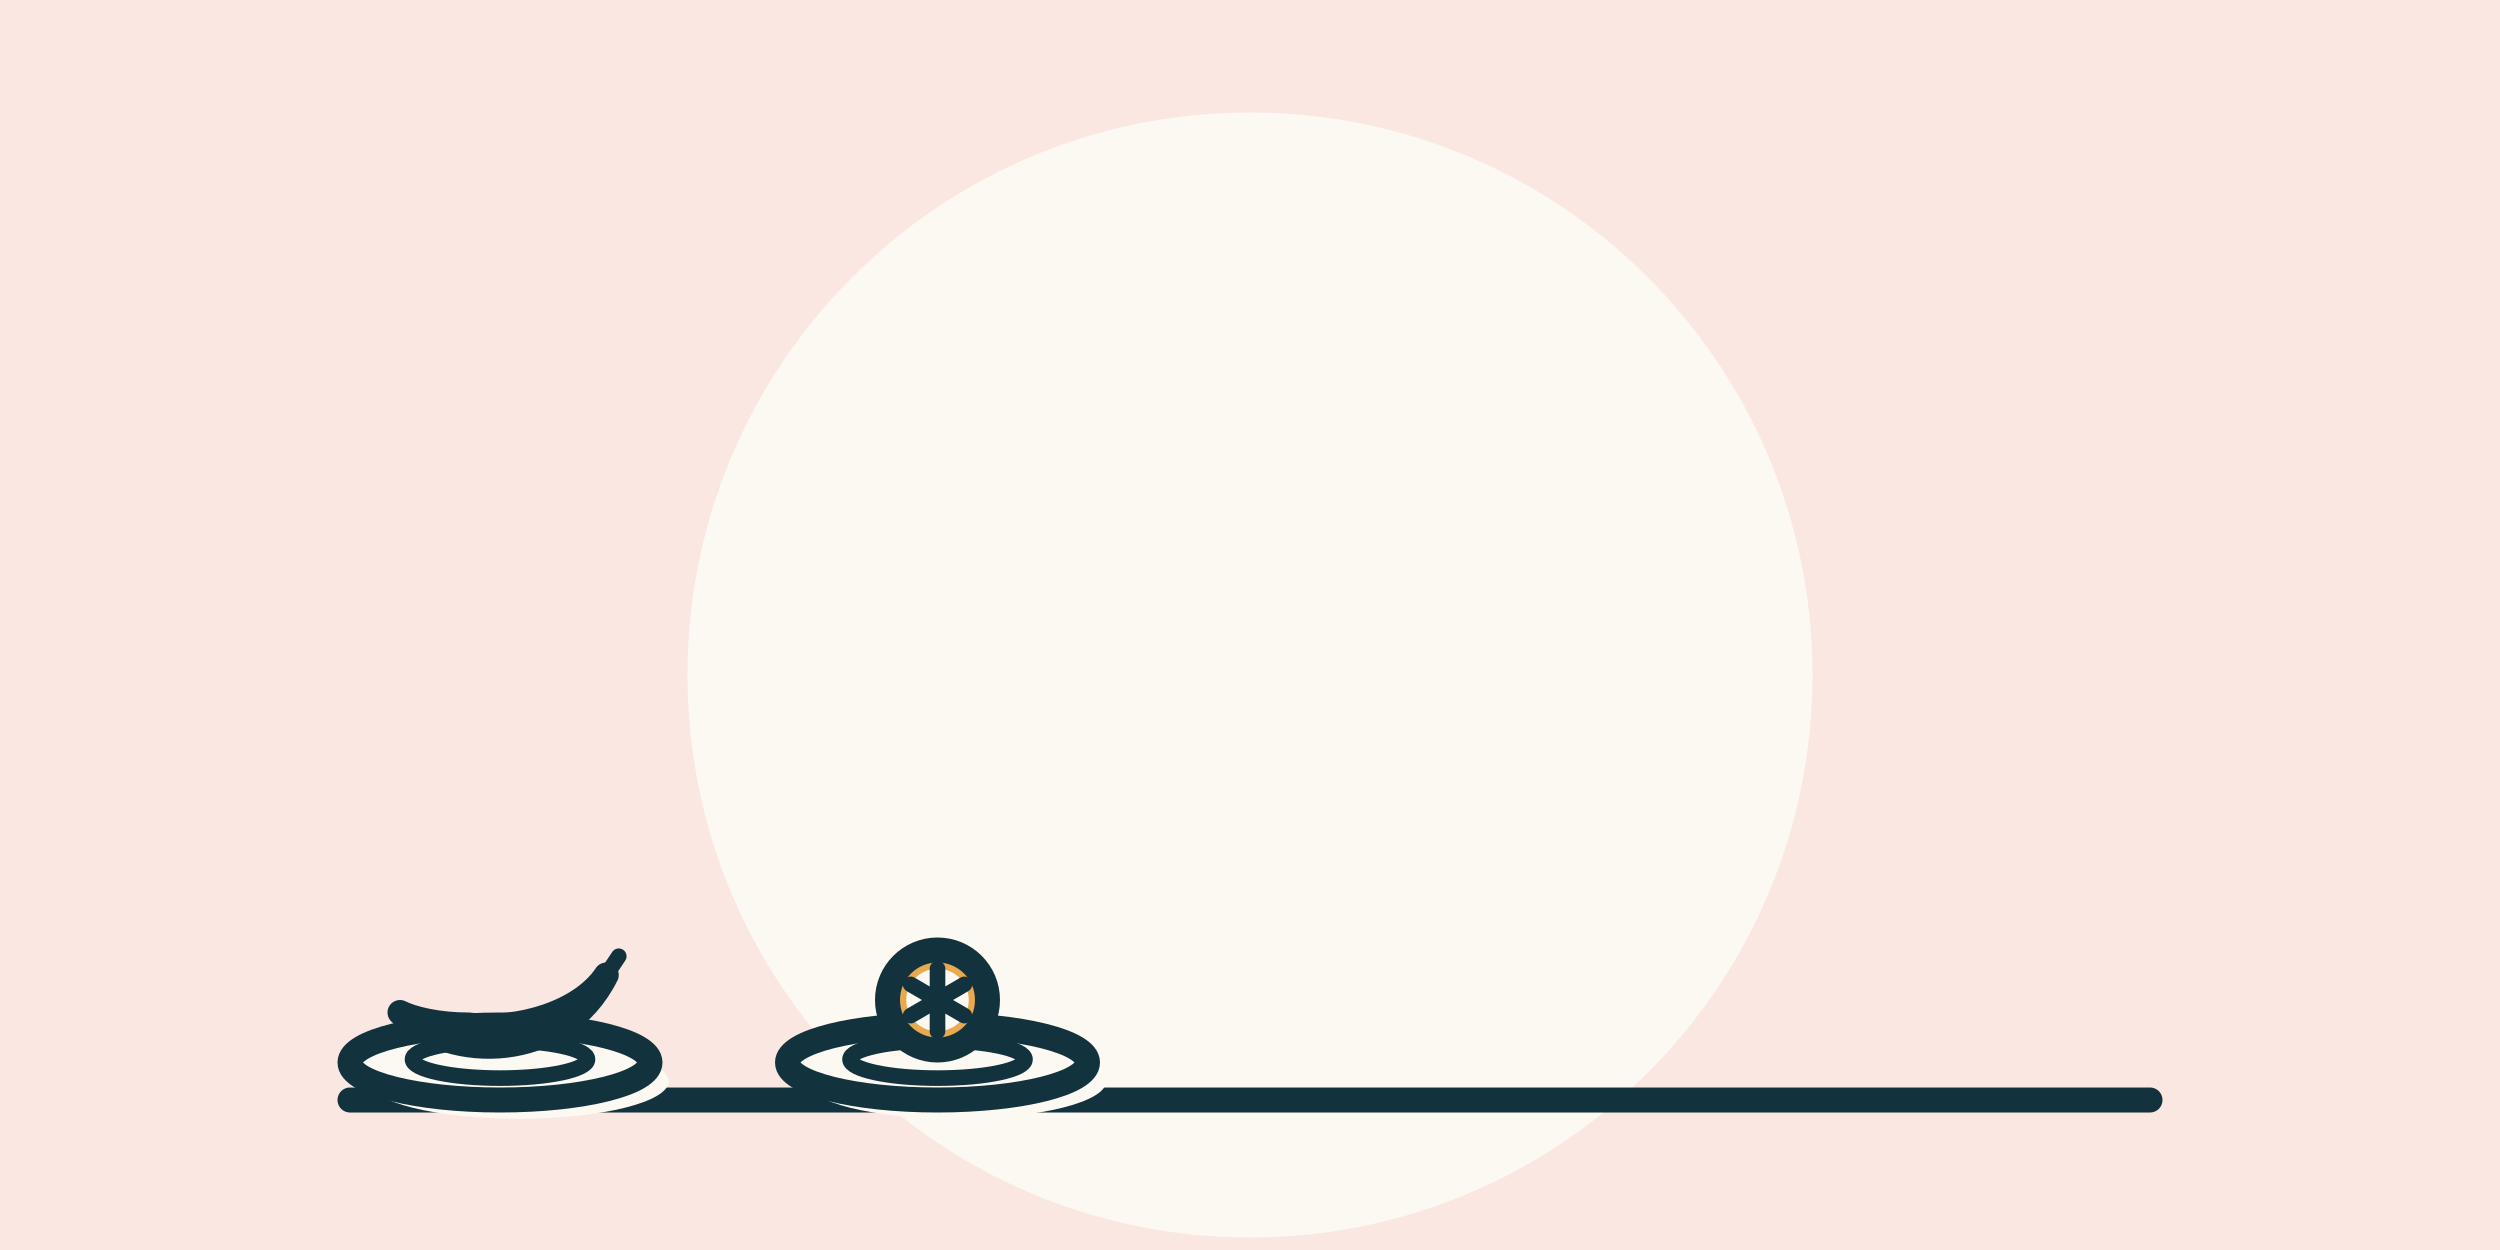
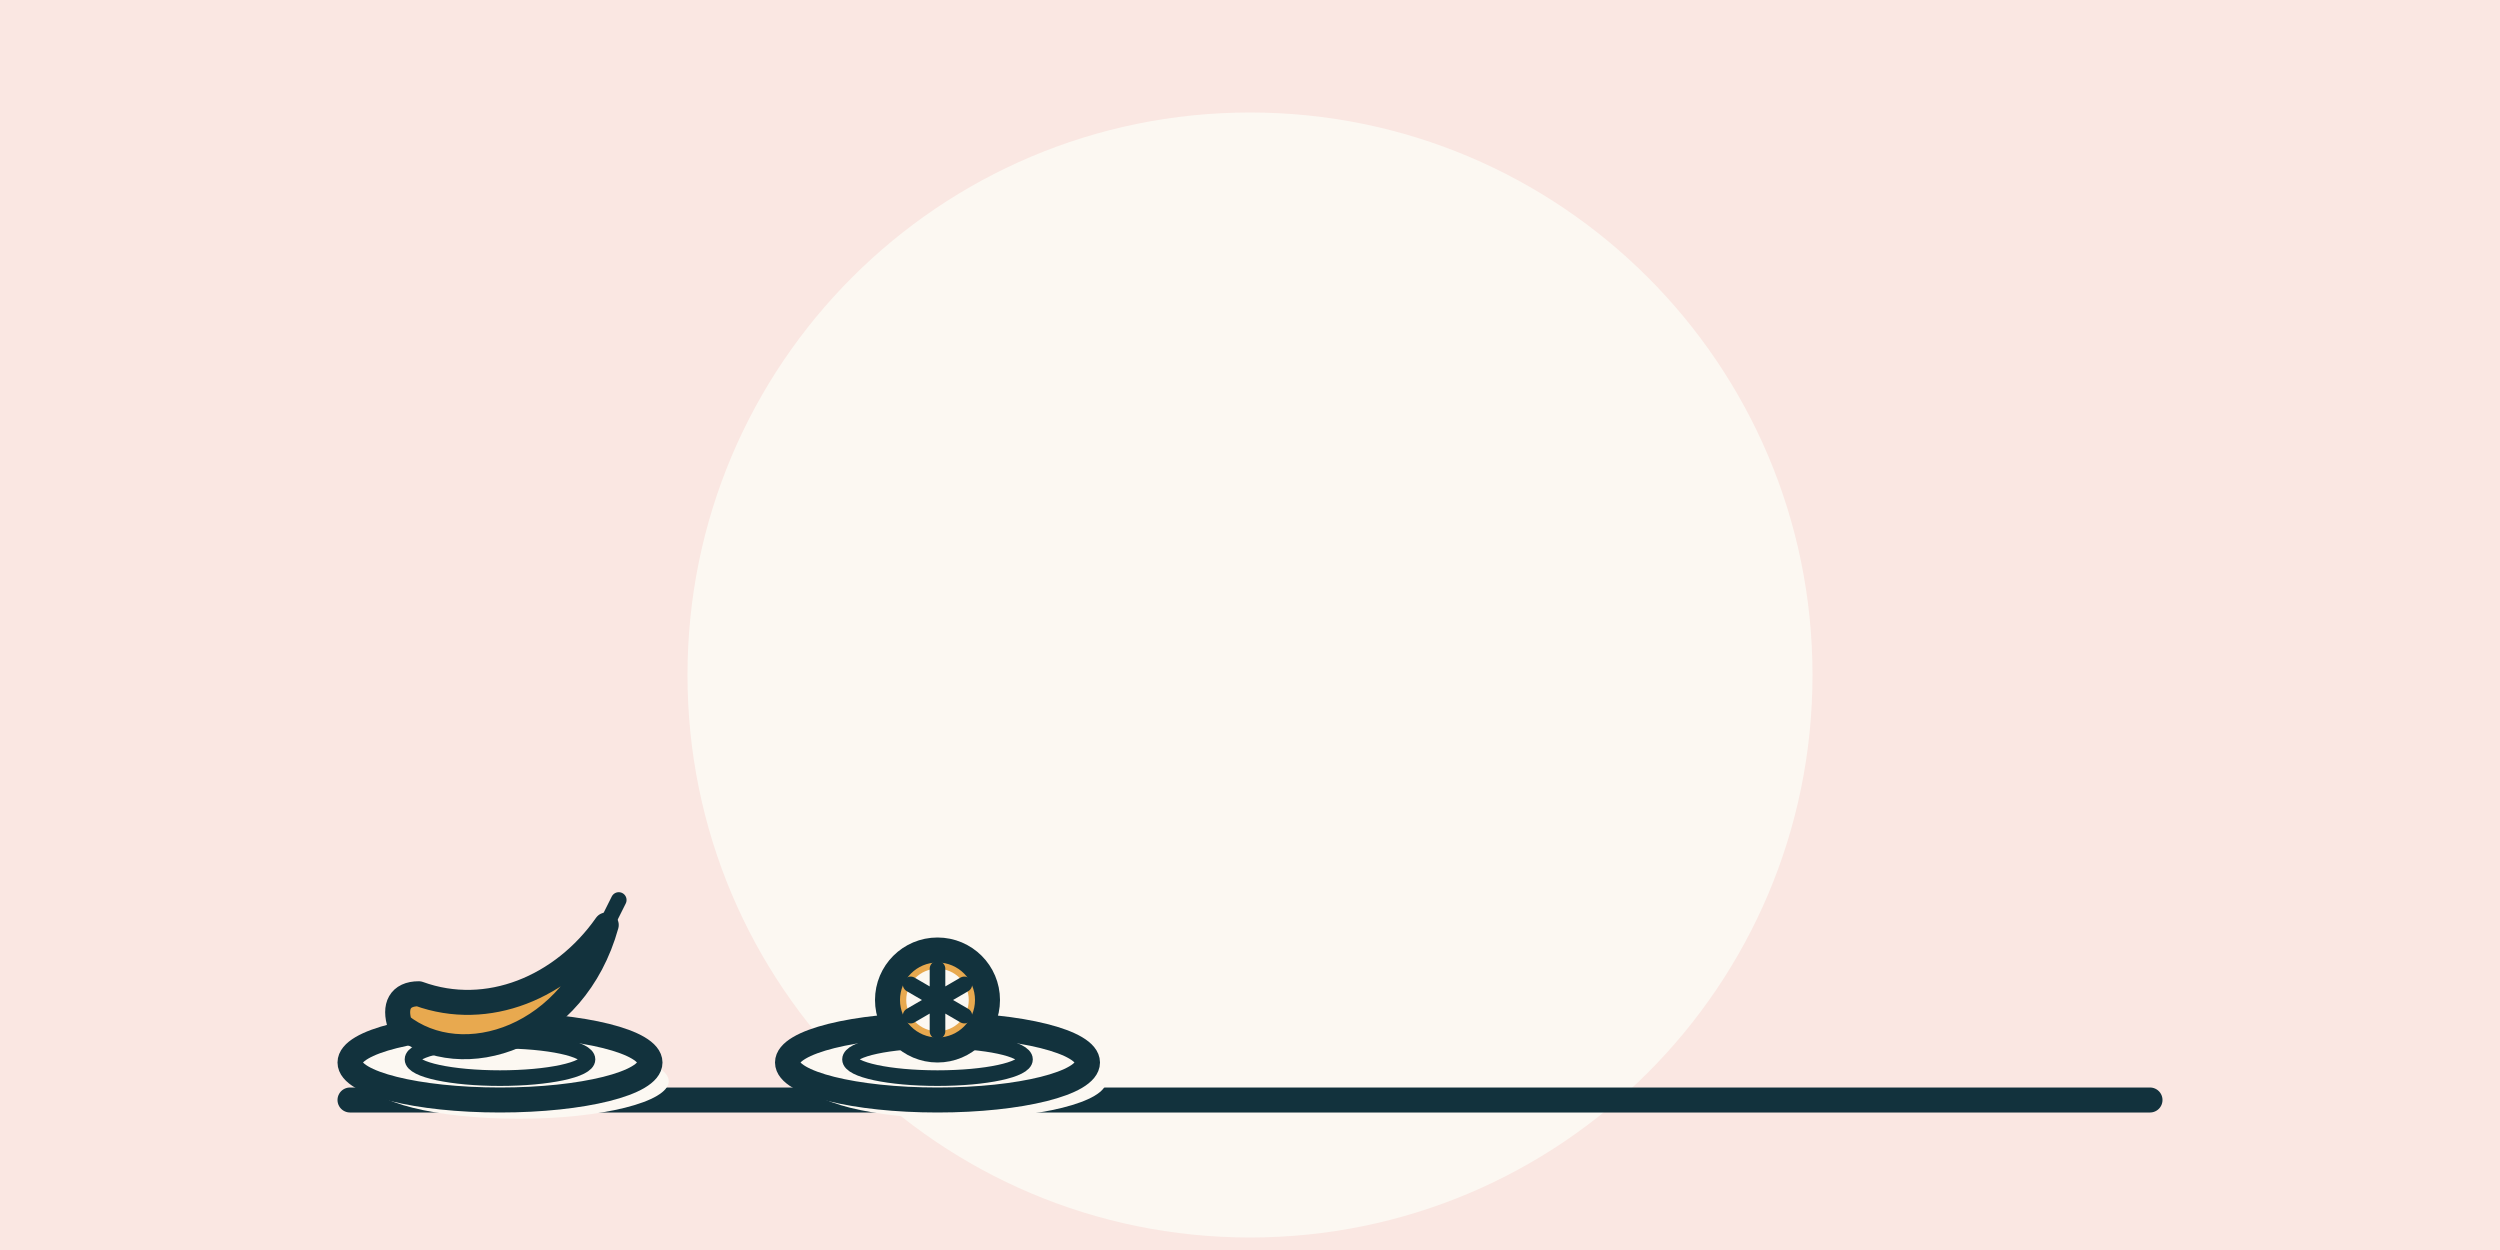
<svg xmlns="http://www.w3.org/2000/svg" width="1200" height="600" viewBox="0 0 400 200">
  <rect width="400" height="200" fill="#FAE7E2" />
  <circle cx="200" cy="108" r="90" fill="#FCF8F2" />
  <g transform="translate(200 176)" stroke="#12323D" stroke-linecap="round" stroke-linejoin="round">
    <path d="M-144 0H144" fill="none" stroke-width="4" />
  </g>
  <g transform="translate(80 176) scale(1 1)" stroke="#12323D" stroke-linecap="round" stroke-linejoin="round">
    <ellipse cx="0" cy="-6" rx="24" ry="6" fill="#FCF8F2" stroke="none" transform="translate(3 3)" />
    <ellipse cx="0" cy="-6" rx="24" ry="6" fill="#FCF8F2" stroke-width="4" />
    <ellipse cx="0" cy="-6.5" rx="14" ry="3" fill="none" stroke-width="2.5" />
    <g transform="translate(0 -8)">
-       <path d="M-16 -6C-8 2 10 2 17 -12C13 -6 3 -3 -5 -4C-10 -4 -14 -5 -16 -6Z" fill="#E8A94F" stroke-width="4" />
-       <path d="M17 -12L19 -15" fill="none" stroke-width="2.5" />
+       <path d="M-16 -4C-6 4 12 -2 17 -20C10 -10 -2 -5 -13 -9C-16 -9 -17 -7 -16 -4Z" fill="#E8A94F" stroke-width="4" />
+       <path d="M17 -20L19 -24" fill="none" stroke-width="2.5" />
    </g>
  </g>
  <g transform="translate(150 176) scale(1 1)" stroke="#12323D" stroke-linecap="round" stroke-linejoin="round">
    <ellipse cx="0" cy="-6" rx="24" ry="6" fill="#FCF8F2" stroke="none" transform="translate(3 3)" />
    <ellipse cx="0" cy="-6" rx="24" ry="6" fill="#FCF8F2" stroke-width="4" />
    <ellipse cx="0" cy="-6.5" rx="14" ry="3" fill="none" stroke-width="2.5" />
    <g transform="translate(0 -8)">
      <circle cx="0" cy="-8" r="8" fill="#E8A94F" stroke-width="4" />
      <circle cx="0" cy="-8" r="5" fill="#FCF8F2" stroke="none" />
      <path d="M0 -13V-3M-4.3 -10.5L4.3 -5.5M-4.3 -5.5L4.3 -10.5" fill="none" stroke-width="2.5" />
    </g>
  </g>
</svg>
